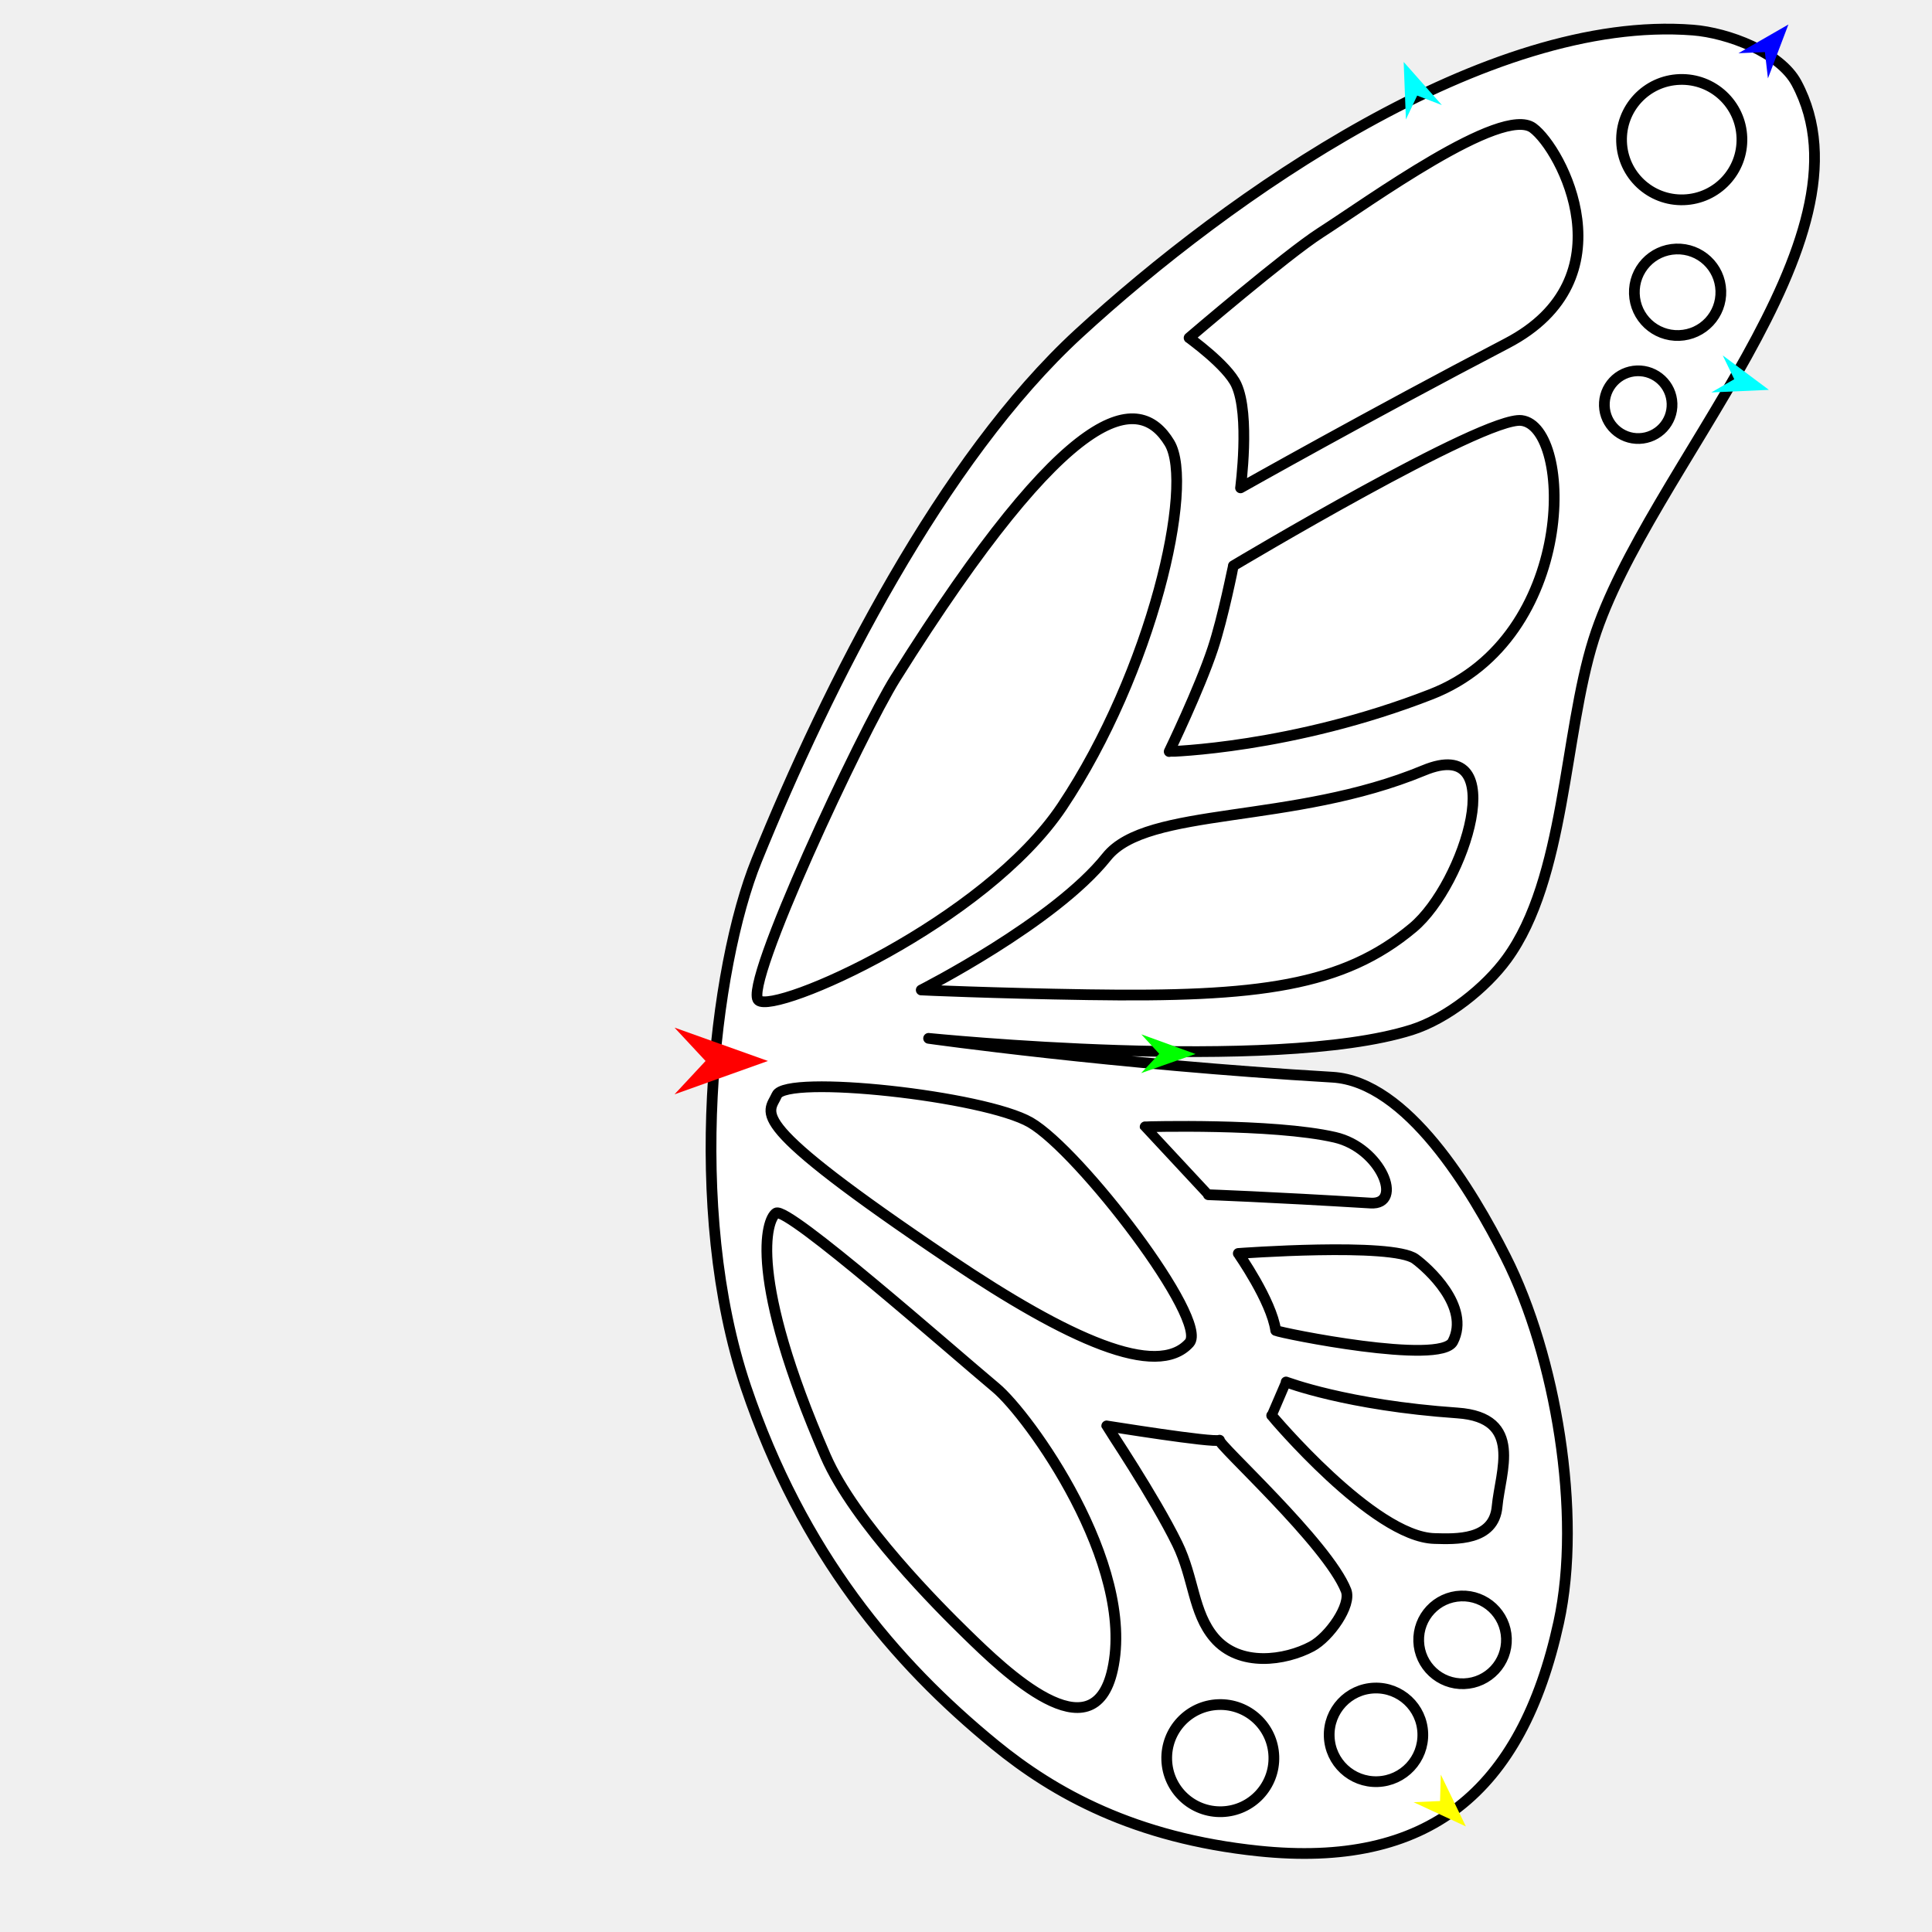
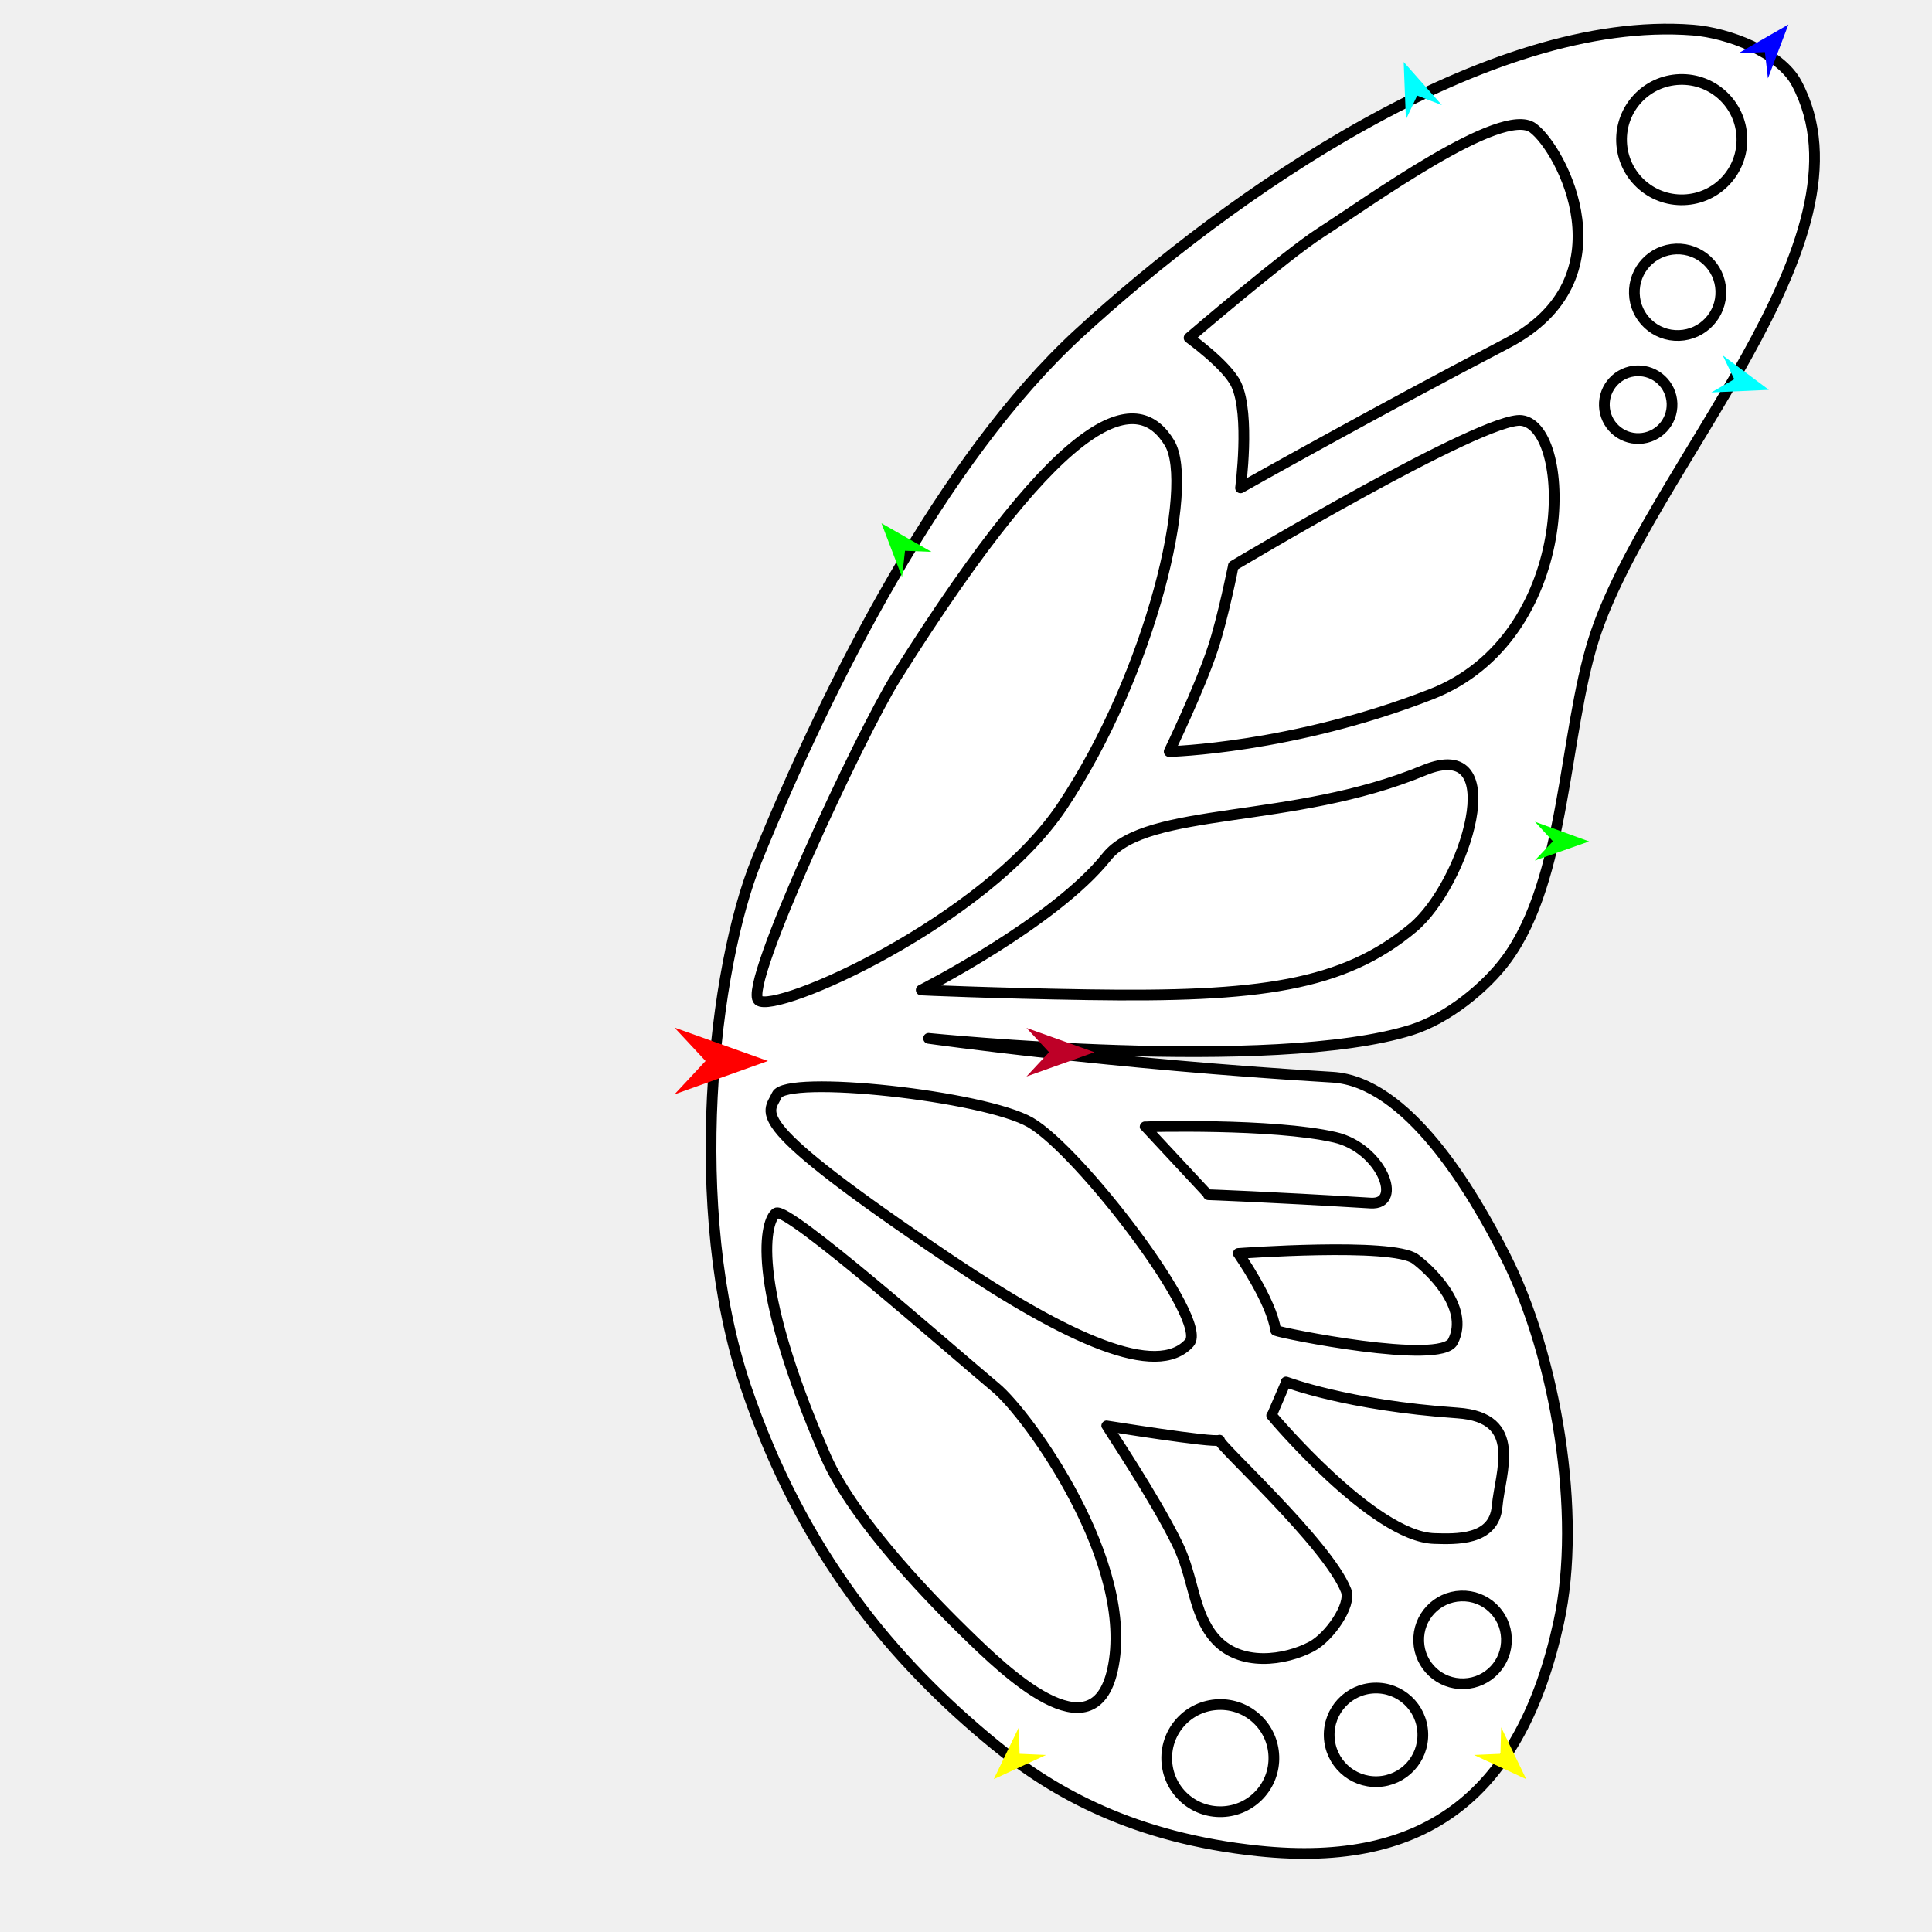
<svg xmlns="http://www.w3.org/2000/svg" version="1.1" id="Frame_0" width="720px" height="720px">
  <g id="wing_butterfly_2">
    <g id="butterfly_wing">
      <path fill="#ffffff" fill-rule="evenodd" stroke="none" d="M 495.357 647.130 C 495.023 637.478 502.540 629.422 512.193 629.088 C 521.846 628.754 529.902 636.271 530.236 645.924 C 530.570 655.576 523.052 663.632 513.400 663.966 C 503.747 664.300 495.691 656.783 495.357 647.130 M 434.810 655.896 C 434.428 644.849 443.031 635.629 454.078 635.247 C 465.125 634.865 474.345 643.468 474.728 654.515 C 475.110 665.562 466.506 674.782 455.459 675.165 C 444.412 675.547 435.192 666.943 434.810 655.896 M 528.706 611.694 C 528.393 602.645 535.439 595.092 544.488 594.779 C 553.537 594.466 561.090 601.513 561.403 610.562 C 561.716 619.612 554.669 627.164 545.620 627.477 C 536.571 627.790 529.019 620.743 528.706 611.694 M 597.895 151.246 C 597.654 144.265 603.090 138.439 610.071 138.198 C 617.051 137.956 622.878 143.393 623.119 150.373 C 623.361 157.354 617.924 163.180 610.943 163.422 C 603.963 163.663 598.137 158.227 597.895 151.246 M 609.077 109.471 C 608.769 100.551 615.715 93.107 624.635 92.798 C 633.554 92.490 640.999 99.436 641.307 108.355 C 641.616 117.275 634.670 124.720 625.750 125.028 C 616.830 125.337 609.386 118.390 609.077 109.471 M 604.311 52.814 C 603.882 40.404 613.546 30.047 625.956 29.617 C 638.366 29.188 648.724 38.853 649.153 51.263 C 649.583 63.673 639.918 74.030 627.508 74.460 C 615.098 74.889 604.740 65.224 604.311 52.814 M 561.562 127.957 C 511.109 154.275 462.323 181.803 462.313 181.809 C 462.313 181.805 465.942 154.657 460.747 143.384 C 457.396 136.112 443.144 125.907 443.142 125.905 C 443.147 125.902 479.340 94.928 492.106 86.742 C 510.080 75.216 559.641 39.151 571.273 47.678 C 581.926 55.488 607.634 103.924 561.562 127.957 M 543.155 526.574 C 567.922 528.286 559.086 548.517 557.925 561.448 C 556.774 574.271 542.426 573.572 534.569 573.361 C 511.787 572.748 473.928 527.516 473.922 527.511 C 473.923 527.510 479.299 515.022 479.300 515.020 C 479.306 515.022 501.789 523.715 543.155 526.574 M 475.426 495.831 C 477.575 496.854 536.872 508.850 541.429 499.988 C 548.174 486.869 531.842 472.379 527.407 469.163 C 518.768 462.899 461.484 467.126 461.477 467.126 C 461.479 467.128 473.861 484.723 475.426 495.831 M 510.787 448.350 C 472.615 446.028 450.318 445.239 450.312 445.239 C 450.310 445.236 426.759 419.932 426.757 419.929 C 426.764 419.930 474.249 418.525 497.449 423.832 C 514.815 427.805 523.206 449.106 510.787 448.350 M 454.490 536.720 C 452.213 537.827 412.451 531.387 412.447 531.387 C 412.449 531.391 430.290 558.043 438.743 575.342 C 444.947 588.039 444.596 600.995 452.512 610.326 C 461.962 621.464 479.052 618.799 488.828 613.594 C 495.388 610.101 503.767 598.169 501.644 592.747 C 494.810 575.294 453.352 537.846 454.490 536.720 M 307.657 542.647 C 278.691 476.057 285.548 454.496 289.218 452.071 C 293.370 449.328 354.632 503.422 371.094 517.154 C 383.388 527.408 423.356 582.810 414.623 622.246 C 407.398 654.872 374.190 622.575 360.176 608.905 C 350.337 599.308 318.529 567.640 307.657 542.647 M 354.000 469.425 C 276.363 417.181 286.315 415.332 289.499 408.096 C 292.899 400.370 366.762 408.351 383.990 418.307 C 402.349 428.916 450.741 492.064 443.232 500.458 C 431.196 513.913 398.258 499.207 354.000 469.425 M 405.391 370.700 C 369.917 370.151 343.326 368.945 343.320 368.944 C 343.327 368.940 392.887 343.819 412.425 319.325 C 427.512 300.413 481.616 307.440 530.630 287.102 C 563.385 273.510 546.000 329.439 526.568 345.708 C 500.532 367.505 469.083 371.686 405.391 370.700 M 533.332 258.739 C 481.496 278.970 435.735 280.079 435.725 280.082 C 435.727 280.078 446.982 256.801 451.993 241.660 C 455.805 230.144 459.629 210.860 459.629 210.857 C 459.640 210.851 553.064 155.018 567.027 156.708 C 586.314 159.044 587.764 237.496 533.332 258.739 M 395.829 300.529 C 367.077 343.590 288.876 378.144 282.667 372.790 C 276.634 367.588 321.076 272.894 333.715 252.734 C 399.158 148.348 424.603 146.490 435.830 165.083 C 445.324 180.806 429.238 250.493 395.829 300.529 Z" />
      <path fill="none" stroke="#ffffff" stroke-width="1" stroke-linecap="butt" stroke-linejoin="round" d="M 495.357 647.130 C 495.023 637.478 502.540 629.422 512.193 629.088 " />
      <path fill="none" stroke="#ffffff" stroke-width="1" stroke-linecap="butt" stroke-linejoin="round" d="M 512.193 629.088 C 521.846 628.754 529.902 636.271 530.236 645.924 " />
      <path fill="none" stroke="#ffffff" stroke-width="1" stroke-linecap="butt" stroke-linejoin="round" d="M 530.236 645.924 C 530.570 655.576 523.052 663.632 513.400 663.966 " />
      <path fill="none" stroke="#ffffff" stroke-width="1" stroke-linecap="butt" stroke-linejoin="round" d="M 513.400 663.966 C 503.747 664.300 495.691 656.783 495.357 647.130 " />
      <path fill="none" stroke="#ffffff" stroke-width="1" stroke-linecap="butt" stroke-linejoin="round" d="M 434.810 655.896 C 434.428 644.849 443.031 635.629 454.078 635.247 " />
      <path fill="none" stroke="#ffffff" stroke-width="1" stroke-linecap="butt" stroke-linejoin="round" d="M 454.078 635.247 C 465.125 634.865 474.345 643.468 474.728 654.515 " />
      <path fill="none" stroke="#ffffff" stroke-width="1" stroke-linecap="butt" stroke-linejoin="round" d="M 474.728 654.515 C 475.110 665.562 466.506 674.782 455.459 675.165 " />
      <path fill="none" stroke="#ffffff" stroke-width="1" stroke-linecap="butt" stroke-linejoin="round" d="M 455.459 675.165 C 444.412 675.547 435.192 666.943 434.810 655.896 " />
      <path fill="none" stroke="#ffffff" stroke-width="1" stroke-linecap="butt" stroke-linejoin="round" d="M 528.706 611.694 C 528.393 602.645 535.439 595.092 544.488 594.779 " />
      <path fill="none" stroke="#ffffff" stroke-width="1" stroke-linecap="butt" stroke-linejoin="round" d="M 544.488 594.779 C 553.537 594.466 561.090 601.513 561.403 610.562 " />
      <path fill="none" stroke="#ffffff" stroke-width="1" stroke-linecap="butt" stroke-linejoin="round" d="M 561.403 610.562 C 561.716 619.612 554.669 627.164 545.620 627.477 " />
      <path fill="none" stroke="#ffffff" stroke-width="1" stroke-linecap="butt" stroke-linejoin="round" d="M 545.620 627.477 C 536.571 627.790 529.019 620.743 528.706 611.694 " />
      <path fill="none" stroke="#ffffff" stroke-width="1" stroke-linecap="butt" stroke-linejoin="round" d="M 597.895 151.246 C 597.654 144.265 603.090 138.439 610.071 138.198 " />
      <path fill="none" stroke="#ffffff" stroke-width="1" stroke-linecap="butt" stroke-linejoin="round" d="M 610.071 138.198 C 617.051 137.956 622.878 143.393 623.119 150.373 " />
      <path fill="none" stroke="#ffffff" stroke-width="1" stroke-linecap="butt" stroke-linejoin="round" d="M 623.119 150.373 C 623.361 157.354 617.924 163.180 610.943 163.422 " />
      <path fill="none" stroke="#ffffff" stroke-width="1" stroke-linecap="butt" stroke-linejoin="round" d="M 610.943 163.422 C 603.963 163.663 598.137 158.227 597.895 151.246 " />
      <path fill="none" stroke="#ffffff" stroke-width="1" stroke-linecap="butt" stroke-linejoin="round" d="M 609.077 109.471 C 608.769 100.551 615.715 93.107 624.635 92.798 " />
      <path fill="none" stroke="#ffffff" stroke-width="1" stroke-linecap="butt" stroke-linejoin="round" d="M 624.635 92.798 C 633.554 92.490 640.999 99.436 641.307 108.355 " />
      <path fill="none" stroke="#ffffff" stroke-width="1" stroke-linecap="butt" stroke-linejoin="round" d="M 641.307 108.355 C 641.616 117.275 634.670 124.720 625.750 125.028 " />
      <path fill="none" stroke="#ffffff" stroke-width="1" stroke-linecap="butt" stroke-linejoin="round" d="M 625.750 125.028 C 616.830 125.337 609.386 118.390 609.077 109.471 " />
      <path fill="none" stroke="#ffffff" stroke-width="1" stroke-linecap="butt" stroke-linejoin="round" d="M 604.311 52.814 C 603.882 40.404 613.546 30.047 625.956 29.617 " />
      <path fill="none" stroke="#ffffff" stroke-width="1" stroke-linecap="butt" stroke-linejoin="round" d="M 625.956 29.617 C 638.366 29.188 648.724 38.853 649.153 51.263 " />
      <path fill="none" stroke="#ffffff" stroke-width="1" stroke-linecap="butt" stroke-linejoin="round" d="M 649.153 51.263 C 649.583 63.673 639.918 74.030 627.508 74.460 " />
      <path fill="none" stroke="#ffffff" stroke-width="1" stroke-linecap="butt" stroke-linejoin="round" d="M 627.508 74.460 C 615.098 74.889 604.740 65.224 604.311 52.814 " />
      <path fill="none" stroke="#ffffff" stroke-width="1" stroke-linecap="butt" stroke-linejoin="round" d="M 561.562 127.957 C 511.109 154.275 462.323 181.803 462.313 181.809 " />
      <path fill="none" stroke="#ffffff" stroke-width="1" stroke-linecap="butt" stroke-linejoin="round" d="M 462.313 181.809 C 462.313 181.805 465.942 154.657 460.747 143.384 " />
      <path fill="none" stroke="#ffffff" stroke-width="1" stroke-linecap="butt" stroke-linejoin="round" d="M 460.747 143.384 C 457.396 136.112 443.144 125.907 443.142 125.905 " />
      <path fill="none" stroke="#ffffff" stroke-width="1" stroke-linecap="butt" stroke-linejoin="round" d="M 443.142 125.905 C 443.147 125.902 479.340 94.928 492.106 86.742 " />
      <path fill="none" stroke="#ffffff" stroke-width="1" stroke-linecap="butt" stroke-linejoin="round" d="M 492.106 86.742 C 510.080 75.216 559.641 39.151 571.273 47.678 " />
      <path fill="none" stroke="#ffffff" stroke-width="1" stroke-linecap="butt" stroke-linejoin="round" d="M 571.273 47.678 C 581.926 55.488 607.634 103.924 561.562 127.957 " />
      <path fill="none" stroke="#ffffff" stroke-width="1" stroke-linecap="butt" stroke-linejoin="round" d="M 543.155 526.574 C 567.922 528.286 559.086 548.517 557.925 561.448 " />
      <path fill="none" stroke="#ffffff" stroke-width="1" stroke-linecap="butt" stroke-linejoin="round" d="M 557.925 561.448 C 556.774 574.271 542.426 573.572 534.569 573.361 " />
      <path fill="none" stroke="#ffffff" stroke-width="1" stroke-linecap="butt" stroke-linejoin="round" d="M 534.569 573.361 C 511.787 572.748 473.928 527.516 473.922 527.511 " />
      <path fill="none" stroke="#ffffff" stroke-width="1" stroke-linecap="butt" stroke-linejoin="round" d="M 473.922 527.511 C 473.923 527.510 479.299 515.022 479.300 515.020 " />
      <path fill="none" stroke="#ffffff" stroke-width="1" stroke-linecap="butt" stroke-linejoin="round" d="M 479.300 515.020 C 479.306 515.022 501.789 523.715 543.155 526.574 " />
      <path fill="none" stroke="#ffffff" stroke-width="1" stroke-linecap="butt" stroke-linejoin="round" d="M 475.426 495.831 C 477.575 496.854 536.872 508.850 541.429 499.988 " />
      <path fill="none" stroke="#ffffff" stroke-width="1" stroke-linecap="butt" stroke-linejoin="round" d="M 541.429 499.988 C 548.174 486.869 531.842 472.379 527.407 469.163 " />
      <path fill="none" stroke="#ffffff" stroke-width="1" stroke-linecap="butt" stroke-linejoin="round" d="M 527.407 469.163 C 518.768 462.899 461.484 467.126 461.477 467.126 " />
      <path fill="none" stroke="#ffffff" stroke-width="1" stroke-linecap="butt" stroke-linejoin="round" d="M 461.477 467.126 C 461.479 467.128 473.861 484.723 475.426 495.831 " />
      <path fill="none" stroke="#ffffff" stroke-width="1" stroke-linecap="butt" stroke-linejoin="round" d="M 510.787 448.350 C 472.615 446.028 450.318 445.239 450.312 445.239 " />
      <path fill="none" stroke="#ffffff" stroke-width="1" stroke-linecap="butt" stroke-linejoin="round" d="M 450.312 445.239 C 450.310 445.236 426.759 419.932 426.757 419.929 " />
      <path fill="none" stroke="#ffffff" stroke-width="1" stroke-linecap="butt" stroke-linejoin="round" d="M 426.757 419.929 C 426.764 419.930 474.249 418.525 497.449 423.832 " />
      <path fill="none" stroke="#ffffff" stroke-width="1" stroke-linecap="butt" stroke-linejoin="round" d="M 497.449 423.832 C 514.815 427.805 523.206 449.106 510.787 448.350 " />
      <path fill="none" stroke="#ffffff" stroke-width="1" stroke-linecap="butt" stroke-linejoin="round" d="M 454.490 536.720 C 452.213 537.827 412.451 531.387 412.447 531.387 " />
      <path fill="none" stroke="#ffffff" stroke-width="1" stroke-linecap="butt" stroke-linejoin="round" d="M 412.447 531.387 C 412.449 531.391 430.290 558.043 438.743 575.342 " />
      <path fill="none" stroke="#ffffff" stroke-width="1" stroke-linecap="butt" stroke-linejoin="round" d="M 438.743 575.342 C 444.947 588.039 444.596 600.995 452.512 610.326 " />
      <path fill="none" stroke="#ffffff" stroke-width="1" stroke-linecap="butt" stroke-linejoin="round" d="M 452.512 610.326 C 461.962 621.464 479.052 618.799 488.828 613.594 " />
      <path fill="none" stroke="#ffffff" stroke-width="1" stroke-linecap="butt" stroke-linejoin="round" d="M 488.828 613.594 C 495.388 610.101 503.767 598.169 501.644 592.747 " />
      <path fill="none" stroke="#ffffff" stroke-width="1" stroke-linecap="butt" stroke-linejoin="round" d="M 501.644 592.747 C 494.810 575.294 453.352 537.846 454.490 536.720 " />
      <path fill="none" stroke="#ffffff" stroke-width="1" stroke-linecap="butt" stroke-linejoin="round" d="M 307.657 542.647 C 278.691 476.057 285.548 454.496 289.218 452.071 " />
      <path fill="none" stroke="#ffffff" stroke-width="1" stroke-linecap="butt" stroke-linejoin="round" d="M 289.218 452.071 C 293.370 449.328 354.632 503.422 371.094 517.154 " />
      <path fill="none" stroke="#ffffff" stroke-width="1" stroke-linecap="butt" stroke-linejoin="round" d="M 371.094 517.154 C 383.388 527.408 423.356 582.810 414.623 622.246 " />
      <path fill="none" stroke="#ffffff" stroke-width="1" stroke-linecap="butt" stroke-linejoin="round" d="M 414.623 622.246 C 407.398 654.872 374.190 622.575 360.176 608.905 " />
      <path fill="none" stroke="#ffffff" stroke-width="1" stroke-linecap="butt" stroke-linejoin="round" d="M 360.176 608.905 C 350.337 599.308 318.529 567.640 307.657 542.647 " />
      <path fill="none" stroke="#ffffff" stroke-width="1" stroke-linecap="butt" stroke-linejoin="round" d="M 354.000 469.425 C 276.363 417.181 286.315 415.332 289.499 408.096 " />
      <path fill="none" stroke="#ffffff" stroke-width="1" stroke-linecap="butt" stroke-linejoin="round" d="M 289.499 408.096 C 292.899 400.370 366.762 408.351 383.990 418.307 " />
      <path fill="none" stroke="#ffffff" stroke-width="1" stroke-linecap="butt" stroke-linejoin="round" d="M 383.990 418.307 C 402.349 428.916 450.741 492.064 443.232 500.458 " />
      <path fill="none" stroke="#ffffff" stroke-width="1" stroke-linecap="butt" stroke-linejoin="round" d="M 443.232 500.458 C 431.196 513.913 398.258 499.207 354.000 469.425 " />
      <path fill="none" stroke="#ffffff" stroke-width="1" stroke-linecap="butt" stroke-linejoin="round" d="M 405.391 370.700 C 369.917 370.151 343.326 368.945 343.320 368.944 " />
      <path fill="none" stroke="#ffffff" stroke-width="1" stroke-linecap="butt" stroke-linejoin="round" d="M 343.320 368.944 C 343.327 368.940 392.887 343.819 412.425 319.325 " />
      <path fill="none" stroke="#ffffff" stroke-width="1" stroke-linecap="butt" stroke-linejoin="round" d="M 412.425 319.325 C 427.512 300.413 481.616 307.440 530.630 287.102 " />
      <path fill="none" stroke="#ffffff" stroke-width="1" stroke-linecap="butt" stroke-linejoin="round" d="M 530.630 287.102 C 563.385 273.510 546.000 329.439 526.568 345.708 " />
      <path fill="none" stroke="#ffffff" stroke-width="1" stroke-linecap="butt" stroke-linejoin="round" d="M 526.568 345.708 C 500.532 367.505 469.083 371.686 405.391 370.700 " />
      <path fill="none" stroke="#ffffff" stroke-width="1" stroke-linecap="butt" stroke-linejoin="round" d="M 533.332 258.739 C 481.496 278.970 435.735 280.079 435.725 280.082 " />
      <path fill="none" stroke="#ffffff" stroke-width="1" stroke-linecap="butt" stroke-linejoin="round" d="M 435.725 280.082 C 435.727 280.078 446.982 256.801 451.993 241.660 " />
      <path fill="none" stroke="#ffffff" stroke-width="1" stroke-linecap="butt" stroke-linejoin="round" d="M 451.993 241.660 C 455.805 230.144 459.629 210.860 459.629 210.857 " />
      <path fill="none" stroke="#ffffff" stroke-width="1" stroke-linecap="butt" stroke-linejoin="round" d="M 459.629 210.857 C 459.640 210.851 553.064 155.018 567.027 156.708 " />
      <path fill="none" stroke="#ffffff" stroke-width="1" stroke-linecap="butt" stroke-linejoin="round" d="M 567.027 156.708 C 586.314 159.044 587.764 237.496 533.332 258.739 " />
      <path fill="none" stroke="#ffffff" stroke-width="1" stroke-linecap="butt" stroke-linejoin="round" d="M 395.829 300.529 C 367.077 343.590 288.876 378.144 282.667 372.790 " />
      <path fill="none" stroke="#ffffff" stroke-width="1" stroke-linecap="butt" stroke-linejoin="round" d="M 282.667 372.790 C 276.634 367.588 321.076 272.894 333.715 252.734 " />
      <path fill="none" stroke="#ffffff" stroke-width="1" stroke-linecap="butt" stroke-linejoin="round" d="M 333.715 252.734 C 399.158 148.348 424.603 146.490 435.830 165.083 " />
      <path fill="none" stroke="#ffffff" stroke-width="1" stroke-linecap="butt" stroke-linejoin="round" d="M 435.830 165.083 C 445.324 180.806 429.238 250.493 395.829 300.529 " />
      <path fill="#ffffff" fill-rule="evenodd" stroke="#000000" stroke-width="4" stroke-linecap="round" stroke-linejoin="round" d="M 277.963 516.914 C 255.422 450.232 265.817 360.450 281.994 320.571 C 308.658 254.839 351.163 171.055 401.948 124.353 C 458.349 72.487 554.541 5.232 630.931 11.206 C 643.884 12.219 663.349 19.470 669.494 30.917 C 700.824 89.279 613.795 175.191 593.894 238.371 C 582.782 273.650 583.344 327.469 561.533 357.342 C 553.689 368.085 539.306 379.647 525.971 383.826 C 474.461 399.968 346.082 386.962 346.064 386.962 C 346.079 386.964 414.790 396.649 496.538 401.440 C 524.382 403.072 548.497 443.465 561.086 468.355 C 579.738 505.232 589.709 564.309 580.871 604.678 C 566.994 668.058 532.136 696.407 468.988 689.808 C 422.873 684.989 392.961 668.372 370.782 650.229 C 333.237 619.518 298.897 578.844 277.963 516.914 M 495.357 647.130 C 495.023 637.478 502.540 629.422 512.193 629.088 C 521.846 628.754 529.902 636.271 530.236 645.924 C 530.570 655.576 523.052 663.632 513.400 663.966 C 503.747 664.300 495.691 656.783 495.357 647.130 M 434.810 655.896 C 434.428 644.849 443.031 635.629 454.078 635.247 C 465.125 634.865 474.345 643.468 474.728 654.515 C 475.110 665.562 466.506 674.782 455.459 675.165 C 444.412 675.547 435.192 666.943 434.810 655.896 M 528.706 611.694 C 528.393 602.645 535.439 595.092 544.488 594.779 C 553.537 594.466 561.090 601.513 561.403 610.562 C 561.716 619.612 554.669 627.164 545.620 627.477 C 536.571 627.790 529.019 620.743 528.706 611.694 M 597.895 151.246 C 597.654 144.265 603.090 138.439 610.071 138.198 C 617.051 137.956 622.878 143.393 623.119 150.373 C 623.361 157.354 617.924 163.180 610.943 163.422 C 603.963 163.663 598.137 158.227 597.895 151.246 M 609.077 109.471 C 608.769 100.551 615.715 93.107 624.635 92.798 C 633.554 92.490 640.999 99.436 641.307 108.355 C 641.616 117.275 634.670 124.720 625.750 125.028 C 616.830 125.337 609.386 118.390 609.077 109.471 M 604.311 52.814 C 603.882 40.404 613.546 30.047 625.956 29.617 C 638.366 29.188 648.724 38.853 649.153 51.263 C 649.583 63.673 639.918 74.030 627.508 74.460 C 615.098 74.889 604.740 65.224 604.311 52.814 M 561.562 127.957 C 511.109 154.275 462.323 181.803 462.313 181.809 C 462.313 181.805 465.942 154.657 460.747 143.384 C 457.396 136.112 443.144 125.907 443.142 125.905 C 443.147 125.902 479.340 94.928 492.106 86.742 C 510.080 75.216 559.641 39.151 571.273 47.678 C 581.926 55.488 607.634 103.924 561.562 127.957 M 543.155 526.574 C 567.922 528.286 559.086 548.517 557.925 561.448 C 556.774 574.271 542.426 573.572 534.569 573.361 C 511.787 572.748 473.928 527.516 473.922 527.511 C 473.923 527.510 479.299 515.022 479.300 515.020 C 479.306 515.022 501.789 523.715 543.155 526.574 M 475.426 495.831 C 477.575 496.854 536.872 508.850 541.429 499.988 C 548.174 486.869 531.842 472.379 527.407 469.163 C 518.768 462.899 461.484 467.126 461.477 467.126 C 461.479 467.128 473.861 484.723 475.426 495.831 M 510.787 448.350 C 472.615 446.028 450.318 445.239 450.312 445.239 C 450.310 445.236 426.759 419.932 426.757 419.929 C 426.764 419.930 474.249 418.525 497.449 423.832 C 514.815 427.805 523.206 449.106 510.787 448.350 M 454.490 536.720 C 452.213 537.827 412.451 531.387 412.447 531.387 C 412.449 531.391 430.290 558.043 438.743 575.342 C 444.947 588.039 444.596 600.995 452.512 610.326 C 461.962 621.464 479.052 618.799 488.828 613.594 C 495.388 610.101 503.767 598.169 501.644 592.747 C 494.810 575.294 453.352 537.846 454.490 536.720 M 307.657 542.647 C 278.691 476.057 285.548 454.496 289.218 452.071 C 293.370 449.328 354.632 503.422 371.094 517.154 C 383.388 527.408 423.356 582.810 414.623 622.246 C 407.398 654.872 374.190 622.575 360.176 608.905 C 350.337 599.308 318.529 567.640 307.657 542.647 M 354.000 469.425 C 276.363 417.181 286.315 415.332 289.499 408.096 C 292.899 400.370 366.762 408.351 383.990 418.307 C 402.349 428.916 450.741 492.064 443.232 500.458 C 431.196 513.913 398.258 499.207 354.000 469.425 M 405.391 370.700 C 369.917 370.151 343.326 368.945 343.320 368.944 C 343.327 368.940 392.887 343.819 412.425 319.325 C 427.512 300.413 481.616 307.440 530.630 287.102 C 563.385 273.510 546.000 329.439 526.568 345.708 C 500.532 367.505 469.083 371.686 405.391 370.700 M 533.332 258.739 C 481.496 278.970 435.735 280.079 435.725 280.082 C 435.727 280.078 446.982 256.801 451.993 241.660 C 455.805 230.144 459.629 210.860 459.629 210.857 C 459.640 210.851 553.064 155.018 567.027 156.708 C 586.314 159.044 587.764 237.496 533.332 258.739 M 395.829 300.529 C 367.077 343.590 288.876 378.144 282.667 372.790 C 276.634 367.588 321.076 272.894 333.715 252.734 C 399.158 148.348 424.603 146.490 435.830 165.083 C 445.324 180.806 429.238 250.493 395.829 300.529 Z" />
    </g>
    <g id="specs">
-       <path fill="#ff0000" fill-rule="evenodd" stroke="none" d="M 286.185 395.394 C 286.182 395.395 251.376 407.826 251.372 407.827 C 251.374 407.826 262.940 395.395 262.941 395.394 C 262.940 395.393 251.374 382.962 251.372 382.961 C 251.376 382.962 286.182 395.393 286.185 395.394 Z" />
-       <path fill="#0000ff" fill-rule="evenodd" stroke="none" d="M 666.483 9.131 C 666.483 9.133 658.861 29.203 658.861 29.205 C 658.861 29.204 657.724 19.408 657.724 19.407 C 657.723 19.407 647.870 19.835 647.868 19.835 C 647.870 19.834 666.481 9.132 666.483 9.131 Z" />
-       <path fill="#00ff00" fill-rule="evenodd" stroke="none" d="M 445.527 392.794 C 445.525 392.793 425.344 385.470 425.342 385.469 C 425.342 385.470 432.024 392.725 432.025 392.726 C 432.024 392.726 425.270 399.913 425.269 399.914 C 425.271 399.913 445.525 392.794 445.527 392.794 Z" />
-       <path fill="#ffff00" fill-rule="evenodd" stroke="none" d="M 546.293 680.662 C 546.292 680.660 536.942 661.334 536.941 661.332 C 536.941 661.333 536.667 671.192 536.667 671.193 C 536.666 671.193 526.813 671.630 526.812 671.630 C 526.814 671.631 546.291 680.661 546.293 680.662 Z" />
-       <path fill="#00ffff" fill-rule="evenodd" stroke="none" d="M 659.213 145.288 C 659.211 145.288 637.763 146.248 637.761 146.248 C 637.762 146.247 646.306 141.320 646.306 141.319 C 646.306 141.319 642.007 132.442 642.007 132.441 C 642.008 132.443 659.211 145.287 659.213 145.288 Z" />
-       <path fill="#00ffff" fill-rule="evenodd" stroke="none" d="M 523.109 23.086 C 523.109 23.088 523.941 44.541 523.941 44.543 C 523.941 44.542 528.139 35.617 528.140 35.616 C 528.141 35.617 537.344 39.161 537.345 39.161 C 537.344 39.160 523.111 23.088 523.109 23.086 Z" />
+       <path fill="#ff0000" fill-rule="evenodd" stroke="none" d="M 286.185 395.394 C 286.182 395.395 251.376 407.826 251.372 407.827 C 251.374 407.826 262.939 395.395 262.941 395.394 C 262.939 395.393 251.374 382.962 251.372 382.961 C 251.376 382.962 286.182 395.393 286.185 395.394 Z" />
+       <path fill="#0000ff" fill-rule="evenodd" stroke="none" d="M 666.483 9.131 C 666.482 9.133 658.861 29.203 658.860 29.205 C 658.860 29.204 657.724 19.408 657.724 19.407 C 657.723 19.407 647.870 19.835 647.869 19.835 C 647.870 19.834 666.481 9.132 666.483 9.131 Z" />
+       <path fill="#00ff00" fill-rule="evenodd" stroke="none" d="M 592.218 313.581 C 592.216 313.580 572.034 306.257 572.032 306.256 C 572.033 306.257 578.715 313.512 578.715 313.513 C 578.715 313.513 571.960 320.700 571.960 320.701 C 571.962 320.700 592.216 313.581 592.218 313.581 Z" />
+       <path fill="#ffff00" fill-rule="evenodd" stroke="none" d="M 568.786 663.059 C 568.785 663.057 559.435 643.731 559.434 643.729 C 559.434 643.731 559.160 653.590 559.159 653.591 C 559.159 653.591 549.305 654.027 549.305 654.028 C 549.306 654.028 568.784 663.058 568.786 663.059 Z" />
+       <path fill="#00ffff" fill-rule="evenodd" stroke="none" d="M 659.213 145.288 C 659.210 145.288 637.763 146.248 637.761 146.248 C 637.762 146.247 646.305 141.320 646.306 141.320 C 646.306 141.319 642.007 132.442 642.007 132.441 C 642.008 132.443 659.211 145.287 659.213 145.288 Z" />
+       <path fill="#00ffff" fill-rule="evenodd" stroke="none" d="M 523.109 23.086 C 523.109 23.088 523.941 44.541 523.941 44.543 C 523.941 44.542 528.139 35.617 528.140 35.616 C 528.141 35.617 537.344 39.161 537.345 39.161 C 537.344 39.160 523.110 23.088 523.109 23.086 Z" />
+       <path fill="#be0027" fill-rule="evenodd" stroke="none" d="M 407.870 392.127 C 407.868 392.126 382.544 383.082 382.541 383.081 C 382.542 383.082 390.957 392.126 390.958 392.127 C 390.957 392.128 382.542 401.172 382.541 401.173 C 382.544 401.172 407.868 392.128 407.870 392.127 Z" />
+       <path fill="#00ff00" fill-rule="evenodd" stroke="none" d="M 328.495 194.994 C 328.497 194.995 347.134 205.652 347.136 205.653 C 347.135 205.653 337.281 205.249 337.280 205.249 C 337.280 205.250 336.167 215.049 336.167 215.050 C 336.166 215.048 328.496 194.996 328.495 194.994 Z" />
+       <path fill="#ffff00" fill-rule="evenodd" stroke="none" d="M 370.342 663.059 C 370.343 663.057 379.693 643.731 379.694 643.729 C 379.694 643.731 379.968 653.590 379.968 653.591 C 379.969 653.591 389.822 654.027 389.823 654.027 C 389.821 654.028 370.344 663.058 370.342 663.059 Z" />
    </g>
  </g>
</svg>
